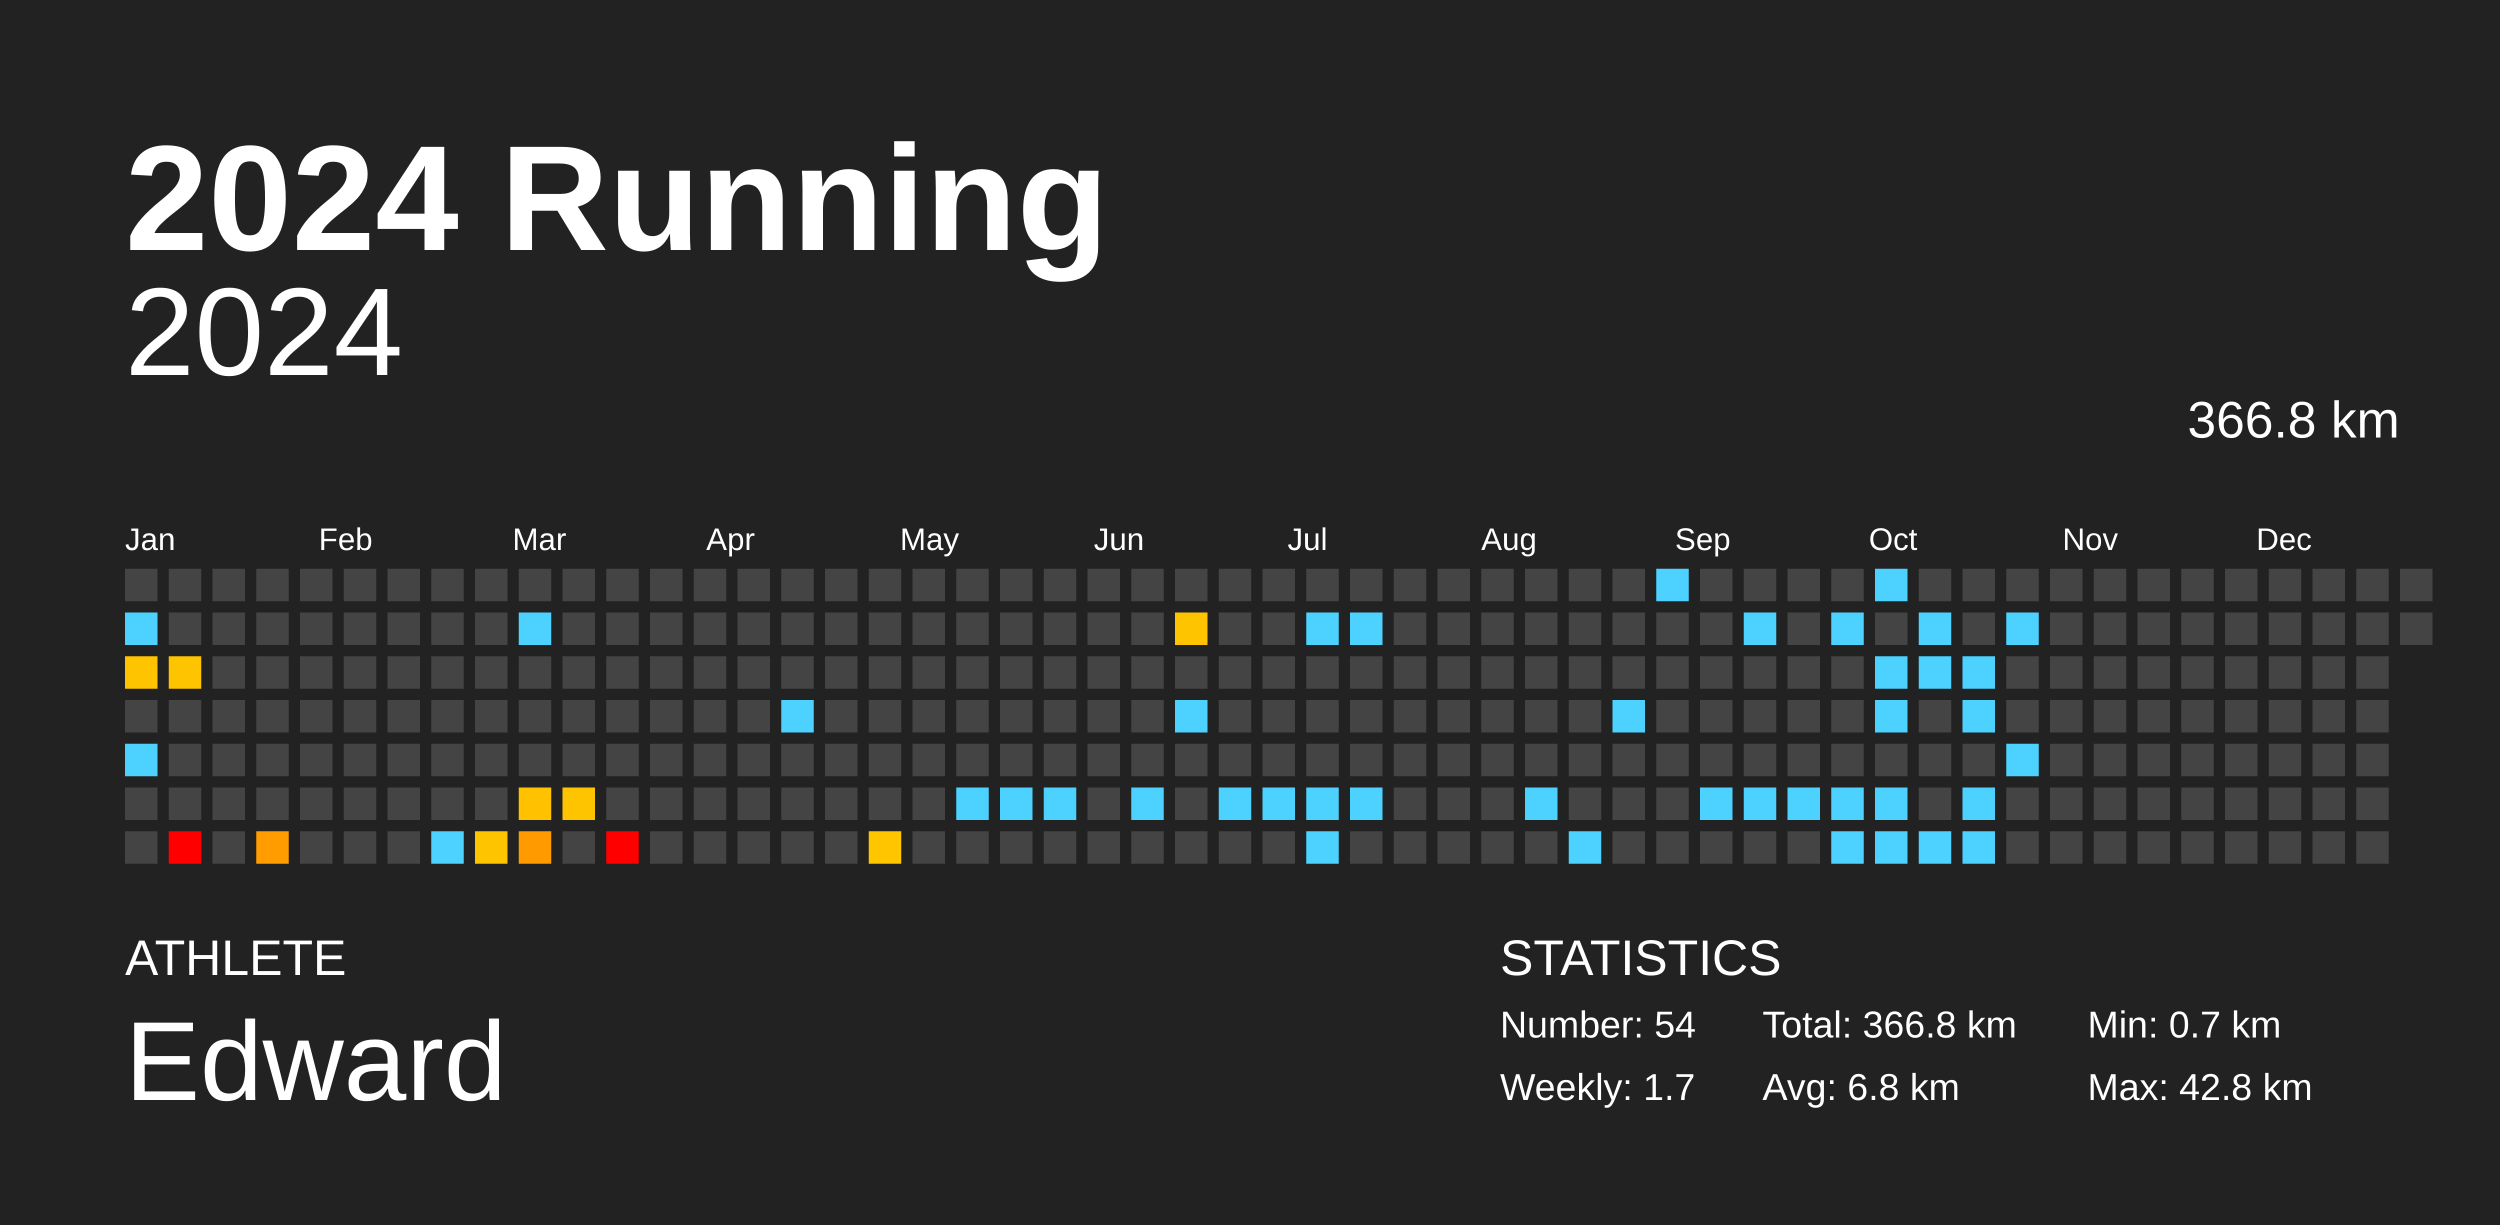
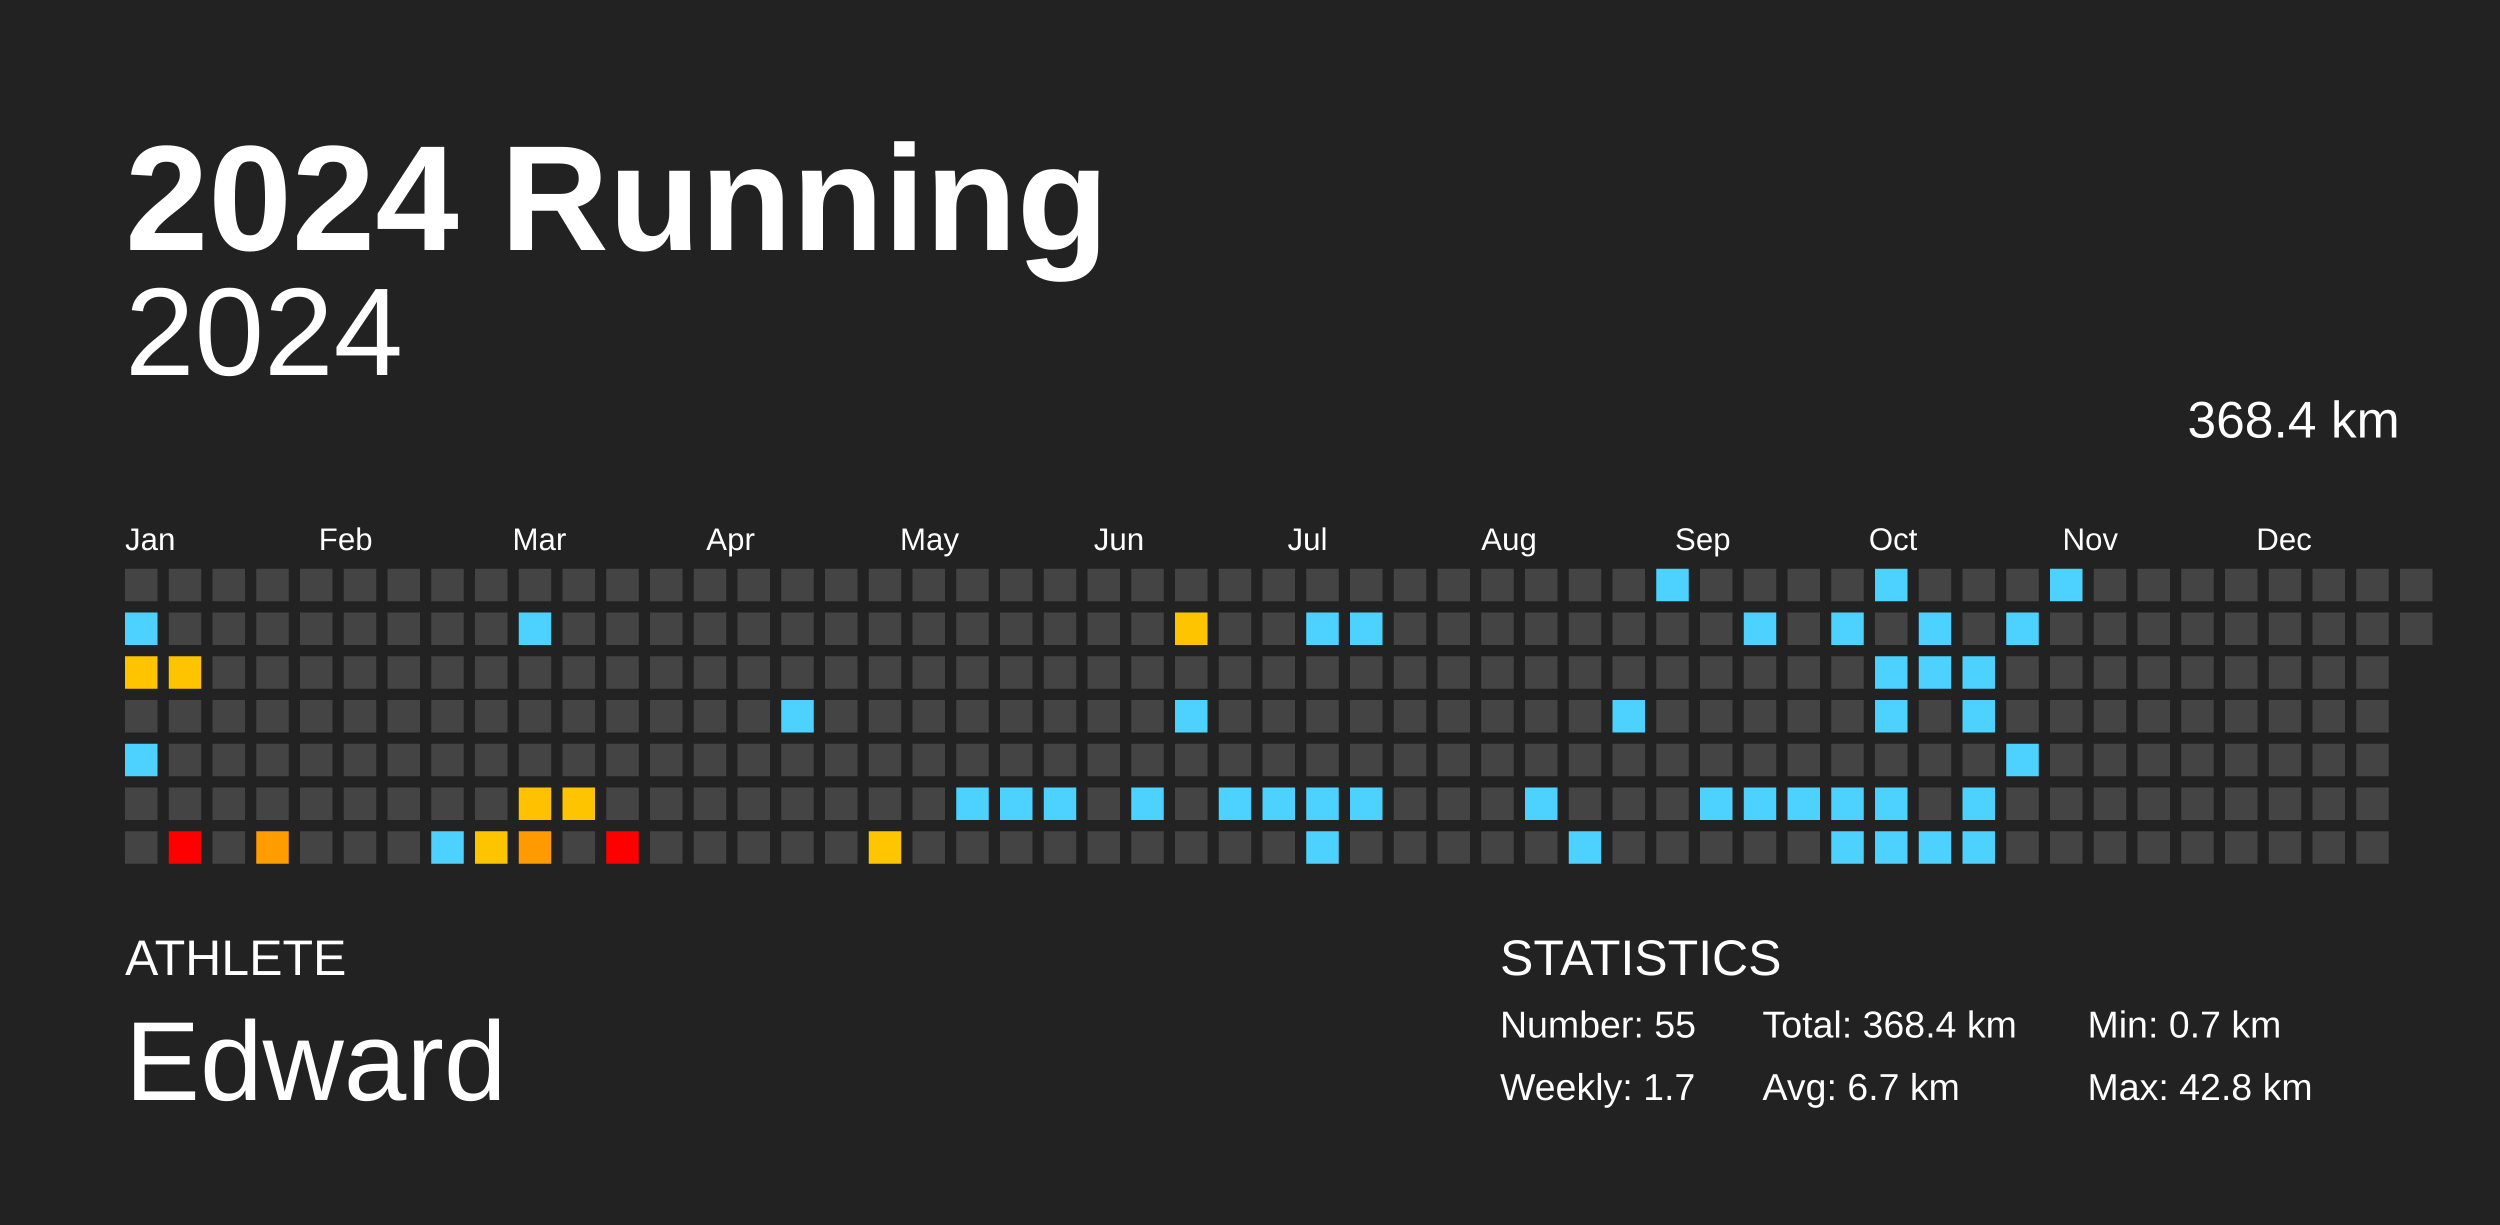
<svg xmlns="http://www.w3.org/2000/svg" baseProfile="full" height="98mm" version="1.1" viewBox="0,0,200,98" width="200mm">
  <defs />
  <rect fill="#222222" height="98" width="200" x="0" y="0" />
  <text fill="#FFFFFF" style="font-size:12px; font-family:Arial; font-weight:bold;" x="10" y="20">2024 Running</text>
  <text fill="#FFFFFF" style="font-size:4px; font-family:Arial" x="10" y="78">ATHLETE</text>
  <text fill="#FFFFFF" style="font-size:9px; font-family:Arial" x="10" y="88">Edward</text>
  <text fill="#FFFFFF" style="font-size:4px; font-family:Arial" x="120" y="78">STATISTICS</text>
-   <text fill="#FFFFFF" style="font-size:3px; font-family:Arial" x="120" y="83">Number: 54</text>
+   <text fill="#FFFFFF" style="font-size:3px; font-family:Arial" x="120" y="83">Number: 55</text>
  <text fill="#FFFFFF" style="font-size:3px; font-family:Arial" x="120" y="88">Weekly: 1.7</text>
-   <text fill="#FFFFFF" style="font-size:3px; font-family:Arial" x="141" y="83">Total: 366.8 km</text>
-   <text fill="#FFFFFF" style="font-size:3px; font-family:Arial" x="141" y="88">Avg: 6.8 km</text>
+   <text fill="#FFFFFF" style="font-size:3px; font-family:Arial" x="141" y="83">Total: 368.4 km</text>
+   <text fill="#FFFFFF" style="font-size:3px; font-family:Arial" x="141" y="88">Avg: 6.7 km</text>
  <text fill="#FFFFFF" style="font-size:3px; font-family:Arial" x="167" y="83">Min: 0.7 km</text>
  <text fill="#FFFFFF" style="font-size:3px; font-family:Arial" x="167" y="88">Max: 42.8 km</text>
  <text alignment-baseline="hanging" fill="#FFFFFF" style="font-size:10.0px; font-family:Arial;" x="10" y="30">2024</text>
-   <text alignment-baseline="hanging" fill="#FFFFFF" style="font-size:4.125px; font-family:Arial;" x="175" y="35">366.8 km</text>
+   <text alignment-baseline="hanging" fill="#FFFFFF" style="font-size:4.125px; font-family:Arial;" x="175" y="35">368.4 km</text>
  <text fill="#FFFFFF" style="font-size:2.5px; font-family:Arial" x="10.0" y="44">Jan</text>
  <text fill="#FFFFFF" style="font-size:2.5px; font-family:Arial" x="25.5" y="44">Feb</text>
  <text fill="#FFFFFF" style="font-size:2.5px; font-family:Arial" x="41.0" y="44">Mar</text>
  <text fill="#FFFFFF" style="font-size:2.5px; font-family:Arial" x="56.5" y="44">Apr</text>
  <text fill="#FFFFFF" style="font-size:2.5px; font-family:Arial" x="72.0" y="44">May</text>
  <text fill="#FFFFFF" style="font-size:2.5px; font-family:Arial" x="87.5" y="44">Jun</text>
  <text fill="#FFFFFF" style="font-size:2.5px; font-family:Arial" x="103.0" y="44">Jul</text>
  <text fill="#FFFFFF" style="font-size:2.5px; font-family:Arial" x="118.5" y="44">Aug</text>
  <text fill="#FFFFFF" style="font-size:2.5px; font-family:Arial" x="134.0" y="44">Sep</text>
  <text fill="#FFFFFF" style="font-size:2.5px; font-family:Arial" x="149.5" y="44">Oct</text>
  <text fill="#FFFFFF" style="font-size:2.5px; font-family:Arial" x="165.0" y="44">Nov</text>
  <text fill="#FFFFFF" style="font-size:2.5px; font-family:Arial" x="180.5" y="44">Dec</text>
  <rect fill="#444444" height="2.6" width="2.6" x="10.0" y="45.5" />
  <rect fill="#4dd2ff" height="2.6" width="2.6" x="10.0" y="49.0" />
  <rect fill="#ffc400" height="2.6" width="2.6" x="10.0" y="52.5" />
  <rect fill="#444444" height="2.6" width="2.6" x="10.0" y="56.0" />
  <rect fill="#4dd2ff" height="2.6" width="2.6" x="10.0" y="59.5" />
  <rect fill="#444444" height="2.6" width="2.6" x="10.0" y="63.0" />
  <rect fill="#444444" height="2.6" width="2.6" x="10.0" y="66.5" />
  <rect fill="#444444" height="2.6" width="2.6" x="13.5" y="45.5" />
  <rect fill="#444444" height="2.6" width="2.6" x="13.5" y="49.0" />
  <rect fill="#ffc400" height="2.6" width="2.6" x="13.5" y="52.5" />
  <rect fill="#444444" height="2.6" width="2.6" x="13.5" y="56.0" />
  <rect fill="#444444" height="2.6" width="2.6" x="13.5" y="59.5" />
  <rect fill="#444444" height="2.6" width="2.6" x="13.5" y="63.0" />
  <rect fill="red" height="2.6" width="2.6" x="13.5" y="66.5" />
  <rect fill="#444444" height="2.6" width="2.6" x="17.0" y="45.5" />
  <rect fill="#444444" height="2.6" width="2.6" x="17.0" y="49.0" />
  <rect fill="#444444" height="2.6" width="2.6" x="17.0" y="52.5" />
  <rect fill="#444444" height="2.6" width="2.6" x="17.0" y="56.0" />
  <rect fill="#444444" height="2.6" width="2.6" x="17.0" y="59.5" />
  <rect fill="#444444" height="2.6" width="2.6" x="17.0" y="63.0" />
  <rect fill="#444444" height="2.6" width="2.6" x="17.0" y="66.5" />
  <rect fill="#444444" height="2.6" width="2.6" x="20.5" y="45.5" />
  <rect fill="#444444" height="2.6" width="2.6" x="20.5" y="49.0" />
  <rect fill="#444444" height="2.6" width="2.6" x="20.5" y="52.5" />
  <rect fill="#444444" height="2.6" width="2.6" x="20.5" y="56.0" />
  <rect fill="#444444" height="2.6" width="2.6" x="20.5" y="59.5" />
  <rect fill="#444444" height="2.6" width="2.6" x="20.5" y="63.0" />
  <rect fill="#ff9c00" height="2.6" width="2.6" x="20.5" y="66.5" />
  <rect fill="#444444" height="2.6" width="2.6" x="24.0" y="45.5" />
  <rect fill="#444444" height="2.6" width="2.6" x="24.0" y="49.0" />
  <rect fill="#444444" height="2.6" width="2.6" x="24.0" y="52.5" />
  <rect fill="#444444" height="2.6" width="2.6" x="24.0" y="56.0" />
  <rect fill="#444444" height="2.6" width="2.6" x="24.0" y="59.5" />
  <rect fill="#444444" height="2.6" width="2.6" x="24.0" y="63.0" />
  <rect fill="#444444" height="2.6" width="2.6" x="24.0" y="66.5" />
  <rect fill="#444444" height="2.6" width="2.6" x="27.5" y="45.5" />
  <rect fill="#444444" height="2.6" width="2.6" x="27.5" y="49.0" />
  <rect fill="#444444" height="2.6" width="2.6" x="27.5" y="52.5" />
  <rect fill="#444444" height="2.6" width="2.6" x="27.5" y="56.0" />
  <rect fill="#444444" height="2.6" width="2.6" x="27.5" y="59.5" />
  <rect fill="#444444" height="2.6" width="2.6" x="27.5" y="63.0" />
  <rect fill="#444444" height="2.6" width="2.6" x="27.5" y="66.5" />
  <rect fill="#444444" height="2.6" width="2.6" x="31.0" y="45.5" />
  <rect fill="#444444" height="2.6" width="2.6" x="31.0" y="49.0" />
  <rect fill="#444444" height="2.6" width="2.6" x="31.0" y="52.5" />
  <rect fill="#444444" height="2.6" width="2.6" x="31.0" y="56.0" />
  <rect fill="#444444" height="2.6" width="2.6" x="31.0" y="59.5" />
  <rect fill="#444444" height="2.6" width="2.6" x="31.0" y="63.0" />
  <rect fill="#444444" height="2.6" width="2.6" x="31.0" y="66.5" />
  <rect fill="#444444" height="2.6" width="2.6" x="34.5" y="45.5" />
  <rect fill="#444444" height="2.6" width="2.6" x="34.5" y="49.0" />
  <rect fill="#444444" height="2.6" width="2.6" x="34.5" y="52.5" />
  <rect fill="#444444" height="2.6" width="2.6" x="34.5" y="56.0" />
  <rect fill="#444444" height="2.6" width="2.6" x="34.5" y="59.5" />
  <rect fill="#444444" height="2.6" width="2.6" x="34.5" y="63.0" />
  <rect fill="#4dd2ff" height="2.6" width="2.6" x="34.5" y="66.5" />
  <rect fill="#444444" height="2.6" width="2.6" x="38.0" y="45.5" />
  <rect fill="#444444" height="2.6" width="2.6" x="38.0" y="49.0" />
  <rect fill="#444444" height="2.6" width="2.6" x="38.0" y="52.5" />
  <rect fill="#444444" height="2.6" width="2.6" x="38.0" y="56.0" />
  <rect fill="#444444" height="2.6" width="2.6" x="38.0" y="59.5" />
  <rect fill="#444444" height="2.6" width="2.6" x="38.0" y="63.0" />
  <rect fill="#ffc400" height="2.6" width="2.6" x="38.0" y="66.5" />
  <rect fill="#444444" height="2.6" width="2.6" x="41.5" y="45.5" />
  <rect fill="#4dd2ff" height="2.6" width="2.6" x="41.5" y="49.0" />
  <rect fill="#444444" height="2.6" width="2.6" x="41.5" y="52.5" />
  <rect fill="#444444" height="2.6" width="2.6" x="41.5" y="56.0" />
  <rect fill="#444444" height="2.6" width="2.6" x="41.5" y="59.5" />
  <rect fill="#ffc100" height="2.6" width="2.6" x="41.5" y="63.0" />
  <rect fill="#ff9a00" height="2.6" width="2.6" x="41.5" y="66.5" />
  <rect fill="#444444" height="2.6" width="2.6" x="45.0" y="45.5" />
  <rect fill="#444444" height="2.6" width="2.6" x="45.0" y="49.0" />
  <rect fill="#444444" height="2.6" width="2.6" x="45.0" y="52.5" />
  <rect fill="#444444" height="2.6" width="2.6" x="45.0" y="56.0" />
  <rect fill="#444444" height="2.6" width="2.6" x="45.0" y="59.5" />
  <rect fill="#ffc400" height="2.6" width="2.6" x="45.0" y="63.0" />
  <rect fill="#444444" height="2.6" width="2.6" x="45.0" y="66.5" />
  <rect fill="#444444" height="2.6" width="2.6" x="48.5" y="45.5" />
  <rect fill="#444444" height="2.6" width="2.6" x="48.5" y="49.0" />
  <rect fill="#444444" height="2.6" width="2.6" x="48.5" y="52.5" />
  <rect fill="#444444" height="2.6" width="2.6" x="48.5" y="56.0" />
  <rect fill="#444444" height="2.6" width="2.6" x="48.5" y="59.5" />
  <rect fill="#444444" height="2.6" width="2.6" x="48.5" y="63.0" />
  <rect fill="red" height="2.6" width="2.6" x="48.5" y="66.5" />
  <rect fill="#444444" height="2.6" width="2.6" x="52.0" y="45.5" />
  <rect fill="#444444" height="2.6" width="2.6" x="52.0" y="49.0" />
  <rect fill="#444444" height="2.6" width="2.6" x="52.0" y="52.5" />
  <rect fill="#444444" height="2.6" width="2.6" x="52.0" y="56.0" />
  <rect fill="#444444" height="2.6" width="2.6" x="52.0" y="59.5" />
  <rect fill="#444444" height="2.6" width="2.6" x="52.0" y="63.0" />
  <rect fill="#444444" height="2.6" width="2.6" x="52.0" y="66.5" />
  <rect fill="#444444" height="2.6" width="2.6" x="55.5" y="45.5" />
  <rect fill="#444444" height="2.6" width="2.6" x="55.5" y="49.0" />
  <rect fill="#444444" height="2.6" width="2.6" x="55.5" y="52.5" />
  <rect fill="#444444" height="2.6" width="2.6" x="55.5" y="56.0" />
  <rect fill="#444444" height="2.6" width="2.6" x="55.5" y="59.5" />
  <rect fill="#444444" height="2.6" width="2.6" x="55.5" y="63.0" />
  <rect fill="#444444" height="2.6" width="2.6" x="55.5" y="66.5" />
  <rect fill="#444444" height="2.6" width="2.6" x="59.0" y="45.5" />
  <rect fill="#444444" height="2.6" width="2.6" x="59.0" y="49.0" />
  <rect fill="#444444" height="2.6" width="2.6" x="59.0" y="52.5" />
  <rect fill="#444444" height="2.6" width="2.6" x="59.0" y="56.0" />
  <rect fill="#444444" height="2.6" width="2.6" x="59.0" y="59.5" />
  <rect fill="#444444" height="2.6" width="2.6" x="59.0" y="63.0" />
  <rect fill="#444444" height="2.6" width="2.6" x="59.0" y="66.5" />
  <rect fill="#444444" height="2.6" width="2.6" x="62.5" y="45.5" />
  <rect fill="#444444" height="2.6" width="2.6" x="62.5" y="49.0" />
  <rect fill="#444444" height="2.6" width="2.6" x="62.5" y="52.5" />
  <rect fill="#4dd2ff" height="2.6" width="2.6" x="62.5" y="56.0" />
  <rect fill="#444444" height="2.6" width="2.6" x="62.5" y="59.5" />
  <rect fill="#444444" height="2.6" width="2.6" x="62.5" y="63.0" />
  <rect fill="#444444" height="2.6" width="2.6" x="62.5" y="66.5" />
  <rect fill="#444444" height="2.6" width="2.6" x="66.0" y="45.5" />
  <rect fill="#444444" height="2.6" width="2.6" x="66.0" y="49.0" />
  <rect fill="#444444" height="2.6" width="2.6" x="66.0" y="52.5" />
  <rect fill="#444444" height="2.6" width="2.6" x="66.0" y="56.0" />
  <rect fill="#444444" height="2.6" width="2.6" x="66.0" y="59.5" />
  <rect fill="#444444" height="2.6" width="2.6" x="66.0" y="63.0" />
  <rect fill="#444444" height="2.6" width="2.6" x="66.0" y="66.5" />
  <rect fill="#444444" height="2.6" width="2.6" x="69.5" y="45.5" />
  <rect fill="#444444" height="2.6" width="2.6" x="69.5" y="49.0" />
  <rect fill="#444444" height="2.6" width="2.6" x="69.5" y="52.5" />
  <rect fill="#444444" height="2.6" width="2.6" x="69.5" y="56.0" />
  <rect fill="#444444" height="2.6" width="2.6" x="69.5" y="59.5" />
  <rect fill="#444444" height="2.6" width="2.6" x="69.5" y="63.0" />
  <rect fill="#ffc600" height="2.6" width="2.6" x="69.5" y="66.5" />
  <rect fill="#444444" height="2.6" width="2.6" x="73.0" y="45.5" />
  <rect fill="#444444" height="2.6" width="2.6" x="73.0" y="49.0" />
  <rect fill="#444444" height="2.6" width="2.6" x="73.0" y="52.5" />
  <rect fill="#444444" height="2.6" width="2.6" x="73.0" y="56.0" />
  <rect fill="#444444" height="2.6" width="2.6" x="73.0" y="59.5" />
  <rect fill="#444444" height="2.6" width="2.6" x="73.0" y="63.0" />
  <rect fill="#444444" height="2.6" width="2.6" x="73.0" y="66.5" />
  <rect fill="#444444" height="2.6" width="2.6" x="76.5" y="45.5" />
  <rect fill="#444444" height="2.6" width="2.6" x="76.5" y="49.0" />
  <rect fill="#444444" height="2.6" width="2.6" x="76.5" y="52.5" />
  <rect fill="#444444" height="2.6" width="2.6" x="76.5" y="56.0" />
  <rect fill="#444444" height="2.6" width="2.6" x="76.5" y="59.5" />
  <rect fill="#4dd2ff" height="2.6" width="2.6" x="76.5" y="63.0" />
  <rect fill="#444444" height="2.6" width="2.6" x="76.5" y="66.5" />
  <rect fill="#444444" height="2.6" width="2.6" x="80.0" y="45.5" />
  <rect fill="#444444" height="2.6" width="2.6" x="80.0" y="49.0" />
  <rect fill="#444444" height="2.6" width="2.6" x="80.0" y="52.5" />
  <rect fill="#444444" height="2.6" width="2.6" x="80.0" y="56.0" />
  <rect fill="#444444" height="2.6" width="2.6" x="80.0" y="59.5" />
  <rect fill="#4dd2ff" height="2.6" width="2.6" x="80.0" y="63.0" />
  <rect fill="#444444" height="2.6" width="2.6" x="80.0" y="66.5" />
  <rect fill="#444444" height="2.6" width="2.6" x="83.5" y="45.5" />
  <rect fill="#444444" height="2.6" width="2.6" x="83.5" y="49.0" />
  <rect fill="#444444" height="2.6" width="2.6" x="83.5" y="52.5" />
  <rect fill="#444444" height="2.6" width="2.6" x="83.5" y="56.0" />
  <rect fill="#444444" height="2.6" width="2.6" x="83.5" y="59.5" />
  <rect fill="#4dd2ff" height="2.6" width="2.6" x="83.5" y="63.0" />
  <rect fill="#444444" height="2.6" width="2.6" x="83.5" y="66.5" />
  <rect fill="#444444" height="2.6" width="2.6" x="87.0" y="45.5" />
  <rect fill="#444444" height="2.6" width="2.6" x="87.0" y="49.0" />
  <rect fill="#444444" height="2.6" width="2.6" x="87.0" y="52.5" />
  <rect fill="#444444" height="2.6" width="2.6" x="87.0" y="56.0" />
  <rect fill="#444444" height="2.6" width="2.6" x="87.0" y="59.5" />
  <rect fill="#444444" height="2.6" width="2.6" x="87.0" y="63.0" />
  <rect fill="#444444" height="2.6" width="2.6" x="87.0" y="66.5" />
  <rect fill="#444444" height="2.6" width="2.6" x="90.5" y="45.5" />
  <rect fill="#444444" height="2.6" width="2.6" x="90.5" y="49.0" />
  <rect fill="#444444" height="2.6" width="2.6" x="90.5" y="52.5" />
  <rect fill="#444444" height="2.6" width="2.6" x="90.5" y="56.0" />
  <rect fill="#444444" height="2.6" width="2.6" x="90.5" y="59.5" />
  <rect fill="#4dd2ff" height="2.6" width="2.6" x="90.5" y="63.0" />
  <rect fill="#444444" height="2.6" width="2.6" x="90.5" y="66.5" />
  <rect fill="#444444" height="2.6" width="2.6" x="94.0" y="45.5" />
  <rect fill="#ffc400" height="2.6" width="2.6" x="94.0" y="49.0" />
  <rect fill="#444444" height="2.6" width="2.6" x="94.0" y="52.5" />
  <rect fill="#4dd2ff" height="2.6" width="2.6" x="94.0" y="56.0" />
  <rect fill="#444444" height="2.6" width="2.6" x="94.0" y="59.5" />
  <rect fill="#444444" height="2.6" width="2.6" x="94.0" y="63.0" />
  <rect fill="#444444" height="2.6" width="2.6" x="94.0" y="66.5" />
  <rect fill="#444444" height="2.6" width="2.6" x="97.5" y="45.5" />
  <rect fill="#444444" height="2.6" width="2.6" x="97.5" y="49.0" />
  <rect fill="#444444" height="2.6" width="2.6" x="97.5" y="52.5" />
  <rect fill="#444444" height="2.6" width="2.6" x="97.5" y="56.0" />
  <rect fill="#444444" height="2.6" width="2.6" x="97.5" y="59.5" />
  <rect fill="#4dd2ff" height="2.6" width="2.6" x="97.5" y="63.0" />
  <rect fill="#444444" height="2.6" width="2.6" x="97.5" y="66.5" />
  <rect fill="#444444" height="2.6" width="2.6" x="101.0" y="45.5" />
  <rect fill="#444444" height="2.6" width="2.6" x="101.0" y="49.0" />
  <rect fill="#444444" height="2.6" width="2.6" x="101.0" y="52.5" />
  <rect fill="#444444" height="2.6" width="2.6" x="101.0" y="56.0" />
  <rect fill="#444444" height="2.6" width="2.6" x="101.0" y="59.5" />
  <rect fill="#4dd2ff" height="2.6" width="2.6" x="101.0" y="63.0" />
  <rect fill="#444444" height="2.6" width="2.6" x="101.0" y="66.5" />
  <rect fill="#444444" height="2.6" width="2.6" x="104.5" y="45.5" />
  <rect fill="#4dd2ff" height="2.6" width="2.6" x="104.5" y="49.0" />
  <rect fill="#444444" height="2.6" width="2.6" x="104.5" y="52.5" />
  <rect fill="#444444" height="2.6" width="2.6" x="104.5" y="56.0" />
  <rect fill="#444444" height="2.6" width="2.6" x="104.5" y="59.5" />
  <rect fill="#4dd2ff" height="2.6" width="2.6" x="104.5" y="63.0" />
  <rect fill="#4dd2ff" height="2.6" width="2.6" x="104.5" y="66.5" />
  <rect fill="#444444" height="2.6" width="2.6" x="108.0" y="45.5" />
  <rect fill="#4dd2ff" height="2.6" width="2.6" x="108.0" y="49.0" />
  <rect fill="#444444" height="2.6" width="2.6" x="108.0" y="52.5" />
  <rect fill="#444444" height="2.6" width="2.6" x="108.0" y="56.0" />
  <rect fill="#444444" height="2.6" width="2.6" x="108.0" y="59.5" />
  <rect fill="#4dd2ff" height="2.6" width="2.6" x="108.0" y="63.0" />
  <rect fill="#444444" height="2.6" width="2.6" x="108.0" y="66.5" />
  <rect fill="#444444" height="2.6" width="2.6" x="111.5" y="45.5" />
  <rect fill="#444444" height="2.6" width="2.6" x="111.5" y="49.0" />
  <rect fill="#444444" height="2.6" width="2.6" x="111.5" y="52.5" />
  <rect fill="#444444" height="2.6" width="2.6" x="111.5" y="56.0" />
  <rect fill="#444444" height="2.6" width="2.6" x="111.5" y="59.5" />
  <rect fill="#444444" height="2.6" width="2.6" x="111.5" y="63.0" />
  <rect fill="#444444" height="2.6" width="2.6" x="111.5" y="66.5" />
  <rect fill="#444444" height="2.6" width="2.6" x="115.0" y="45.5" />
  <rect fill="#444444" height="2.6" width="2.6" x="115.0" y="49.0" />
  <rect fill="#444444" height="2.6" width="2.6" x="115.0" y="52.5" />
  <rect fill="#444444" height="2.6" width="2.6" x="115.0" y="56.0" />
  <rect fill="#444444" height="2.6" width="2.6" x="115.0" y="59.5" />
  <rect fill="#444444" height="2.6" width="2.6" x="115.0" y="63.0" />
  <rect fill="#444444" height="2.6" width="2.6" x="115.0" y="66.5" />
  <rect fill="#444444" height="2.6" width="2.6" x="118.5" y="45.5" />
  <rect fill="#444444" height="2.6" width="2.6" x="118.5" y="49.0" />
  <rect fill="#444444" height="2.6" width="2.6" x="118.5" y="52.5" />
  <rect fill="#444444" height="2.6" width="2.6" x="118.5" y="56.0" />
  <rect fill="#444444" height="2.6" width="2.6" x="118.5" y="59.5" />
  <rect fill="#444444" height="2.6" width="2.6" x="118.5" y="63.0" />
  <rect fill="#444444" height="2.6" width="2.6" x="118.5" y="66.5" />
  <rect fill="#444444" height="2.6" width="2.6" x="122.0" y="45.5" />
  <rect fill="#444444" height="2.6" width="2.6" x="122.0" y="49.0" />
  <rect fill="#444444" height="2.6" width="2.6" x="122.0" y="52.5" />
  <rect fill="#444444" height="2.6" width="2.6" x="122.0" y="56.0" />
  <rect fill="#444444" height="2.6" width="2.6" x="122.0" y="59.5" />
  <rect fill="#4dd2ff" height="2.6" width="2.6" x="122.0" y="63.0" />
  <rect fill="#444444" height="2.6" width="2.6" x="122.0" y="66.5" />
  <rect fill="#444444" height="2.6" width="2.6" x="125.5" y="45.5" />
  <rect fill="#444444" height="2.6" width="2.6" x="125.5" y="49.0" />
  <rect fill="#444444" height="2.6" width="2.6" x="125.5" y="52.5" />
  <rect fill="#444444" height="2.6" width="2.6" x="125.5" y="56.0" />
  <rect fill="#444444" height="2.6" width="2.6" x="125.5" y="59.5" />
  <rect fill="#444444" height="2.6" width="2.6" x="125.5" y="63.0" />
  <rect fill="#4dd2ff" height="2.6" width="2.6" x="125.5" y="66.5" />
  <rect fill="#444444" height="2.6" width="2.6" x="129.0" y="45.5" />
  <rect fill="#444444" height="2.6" width="2.6" x="129.0" y="49.0" />
  <rect fill="#444444" height="2.6" width="2.6" x="129.0" y="52.5" />
  <rect fill="#4dd2ff" height="2.6" width="2.6" x="129.0" y="56.0" />
  <rect fill="#444444" height="2.6" width="2.6" x="129.0" y="59.5" />
  <rect fill="#444444" height="2.6" width="2.6" x="129.0" y="63.0" />
  <rect fill="#444444" height="2.6" width="2.6" x="129.0" y="66.5" />
  <rect fill="#4dd2ff" height="2.6" width="2.6" x="132.5" y="45.5" />
  <rect fill="#444444" height="2.6" width="2.6" x="132.5" y="49.0" />
  <rect fill="#444444" height="2.6" width="2.6" x="132.5" y="52.5" />
  <rect fill="#444444" height="2.6" width="2.6" x="132.5" y="56.0" />
  <rect fill="#444444" height="2.6" width="2.6" x="132.5" y="59.5" />
  <rect fill="#444444" height="2.6" width="2.6" x="132.5" y="63.0" />
  <rect fill="#444444" height="2.6" width="2.6" x="132.5" y="66.5" />
  <rect fill="#444444" height="2.6" width="2.6" x="136.0" y="45.5" />
  <rect fill="#444444" height="2.6" width="2.6" x="136.0" y="49.0" />
  <rect fill="#444444" height="2.6" width="2.6" x="136.0" y="52.5" />
  <rect fill="#444444" height="2.6" width="2.6" x="136.0" y="56.0" />
  <rect fill="#444444" height="2.6" width="2.6" x="136.0" y="59.5" />
  <rect fill="#4dd2ff" height="2.6" width="2.6" x="136.0" y="63.0" />
  <rect fill="#444444" height="2.6" width="2.6" x="136.0" y="66.5" />
  <rect fill="#444444" height="2.6" width="2.6" x="139.5" y="45.5" />
  <rect fill="#4dd2ff" height="2.6" width="2.6" x="139.5" y="49.0" />
  <rect fill="#444444" height="2.6" width="2.6" x="139.5" y="52.5" />
  <rect fill="#444444" height="2.6" width="2.6" x="139.5" y="56.0" />
  <rect fill="#444444" height="2.6" width="2.6" x="139.5" y="59.5" />
  <rect fill="#4dd2ff" height="2.6" width="2.6" x="139.5" y="63.0" />
  <rect fill="#444444" height="2.6" width="2.6" x="139.5" y="66.5" />
  <rect fill="#444444" height="2.6" width="2.6" x="143.0" y="45.5" />
  <rect fill="#444444" height="2.6" width="2.6" x="143.0" y="49.0" />
  <rect fill="#444444" height="2.6" width="2.6" x="143.0" y="52.5" />
  <rect fill="#444444" height="2.6" width="2.6" x="143.0" y="56.0" />
  <rect fill="#444444" height="2.6" width="2.6" x="143.0" y="59.5" />
  <rect fill="#4dd2ff" height="2.6" width="2.6" x="143.0" y="63.0" />
  <rect fill="#444444" height="2.6" width="2.6" x="143.0" y="66.5" />
  <rect fill="#444444" height="2.6" width="2.6" x="146.5" y="45.5" />
  <rect fill="#4dd2ff" height="2.6" width="2.6" x="146.5" y="49.0" />
  <rect fill="#444444" height="2.6" width="2.6" x="146.5" y="52.5" />
  <rect fill="#444444" height="2.6" width="2.6" x="146.5" y="56.0" />
  <rect fill="#444444" height="2.6" width="2.6" x="146.5" y="59.5" />
  <rect fill="#4dd2ff" height="2.6" width="2.6" x="146.5" y="63.0" />
  <rect fill="#4dd2ff" height="2.6" width="2.6" x="146.5" y="66.5" />
  <rect fill="#4dd2ff" height="2.6" width="2.6" x="150.0" y="45.5" />
  <rect fill="#444444" height="2.6" width="2.6" x="150.0" y="49.0" />
  <rect fill="#4dd2ff" height="2.6" width="2.6" x="150.0" y="52.5" />
  <rect fill="#4dd2ff" height="2.6" width="2.6" x="150.0" y="56.0" />
  <rect fill="#444444" height="2.6" width="2.6" x="150.0" y="59.5" />
  <rect fill="#4dd2ff" height="2.6" width="2.6" x="150.0" y="63.0" />
  <rect fill="#4dd2ff" height="2.6" width="2.6" x="150.0" y="66.5" />
  <rect fill="#444444" height="2.6" width="2.6" x="153.5" y="45.5" />
  <rect fill="#4dd2ff" height="2.6" width="2.6" x="153.5" y="49.0" />
  <rect fill="#4dd2ff" height="2.6" width="2.6" x="153.5" y="52.5" />
  <rect fill="#444444" height="2.6" width="2.6" x="153.5" y="56.0" />
  <rect fill="#444444" height="2.6" width="2.6" x="153.5" y="59.5" />
  <rect fill="#444444" height="2.6" width="2.6" x="153.5" y="63.0" />
  <rect fill="#4dd2ff" height="2.6" width="2.6" x="153.5" y="66.5" />
  <rect fill="#444444" height="2.6" width="2.6" x="157.0" y="45.5" />
  <rect fill="#444444" height="2.6" width="2.6" x="157.0" y="49.0" />
  <rect fill="#4dd2ff" height="2.6" width="2.6" x="157.0" y="52.5" />
  <rect fill="#4dd2ff" height="2.6" width="2.6" x="157.0" y="56.0" />
  <rect fill="#444444" height="2.6" width="2.6" x="157.0" y="59.5" />
  <rect fill="#4dd2ff" height="2.6" width="2.6" x="157.0" y="63.0" />
  <rect fill="#4dd2ff" height="2.6" width="2.6" x="157.0" y="66.5" />
  <rect fill="#444444" height="2.6" width="2.6" x="160.5" y="45.5" />
  <rect fill="#4dd2ff" height="2.6" width="2.6" x="160.5" y="49.0" />
  <rect fill="#444444" height="2.6" width="2.6" x="160.5" y="52.5" />
  <rect fill="#444444" height="2.6" width="2.6" x="160.5" y="56.0" />
  <rect fill="#4dd2ff" height="2.6" width="2.6" x="160.5" y="59.5" />
  <rect fill="#444444" height="2.6" width="2.6" x="160.5" y="63.0" />
  <rect fill="#444444" height="2.6" width="2.6" x="160.5" y="66.5" />
-   <rect fill="#444444" height="2.6" width="2.6" x="164.0" y="45.5" />
+   <rect fill="#4dd2ff" height="2.6" width="2.6" x="164.0" y="45.5" />
  <rect fill="#444444" height="2.6" width="2.6" x="164.0" y="49.0" />
  <rect fill="#444444" height="2.6" width="2.6" x="164.0" y="52.5" />
  <rect fill="#444444" height="2.6" width="2.6" x="164.0" y="56.0" />
  <rect fill="#444444" height="2.6" width="2.6" x="164.0" y="59.5" />
  <rect fill="#444444" height="2.6" width="2.6" x="164.0" y="63.0" />
  <rect fill="#444444" height="2.6" width="2.6" x="164.0" y="66.5" />
  <rect fill="#444444" height="2.6" width="2.6" x="167.5" y="45.5" />
  <rect fill="#444444" height="2.6" width="2.6" x="167.5" y="49.0" />
  <rect fill="#444444" height="2.6" width="2.6" x="167.5" y="52.5" />
  <rect fill="#444444" height="2.6" width="2.6" x="167.5" y="56.0" />
  <rect fill="#444444" height="2.6" width="2.6" x="167.5" y="59.5" />
  <rect fill="#444444" height="2.6" width="2.6" x="167.5" y="63.0" />
  <rect fill="#444444" height="2.6" width="2.6" x="167.5" y="66.5" />
  <rect fill="#444444" height="2.6" width="2.6" x="171.0" y="45.5" />
  <rect fill="#444444" height="2.6" width="2.6" x="171.0" y="49.0" />
  <rect fill="#444444" height="2.6" width="2.6" x="171.0" y="52.5" />
  <rect fill="#444444" height="2.6" width="2.6" x="171.0" y="56.0" />
  <rect fill="#444444" height="2.6" width="2.6" x="171.0" y="59.5" />
  <rect fill="#444444" height="2.6" width="2.6" x="171.0" y="63.0" />
  <rect fill="#444444" height="2.6" width="2.6" x="171.0" y="66.5" />
  <rect fill="#444444" height="2.6" width="2.6" x="174.5" y="45.5" />
  <rect fill="#444444" height="2.6" width="2.6" x="174.5" y="49.0" />
  <rect fill="#444444" height="2.6" width="2.6" x="174.5" y="52.5" />
  <rect fill="#444444" height="2.6" width="2.6" x="174.5" y="56.0" />
  <rect fill="#444444" height="2.6" width="2.6" x="174.5" y="59.5" />
  <rect fill="#444444" height="2.6" width="2.6" x="174.5" y="63.0" />
  <rect fill="#444444" height="2.6" width="2.6" x="174.5" y="66.5" />
  <rect fill="#444444" height="2.6" width="2.6" x="178.0" y="45.5" />
  <rect fill="#444444" height="2.6" width="2.6" x="178.0" y="49.0" />
  <rect fill="#444444" height="2.6" width="2.6" x="178.0" y="52.5" />
  <rect fill="#444444" height="2.6" width="2.6" x="178.0" y="56.0" />
  <rect fill="#444444" height="2.6" width="2.6" x="178.0" y="59.5" />
  <rect fill="#444444" height="2.6" width="2.6" x="178.0" y="63.0" />
  <rect fill="#444444" height="2.6" width="2.6" x="178.0" y="66.5" />
  <rect fill="#444444" height="2.6" width="2.6" x="181.5" y="45.5" />
  <rect fill="#444444" height="2.6" width="2.6" x="181.5" y="49.0" />
  <rect fill="#444444" height="2.6" width="2.6" x="181.5" y="52.5" />
  <rect fill="#444444" height="2.6" width="2.6" x="181.5" y="56.0" />
  <rect fill="#444444" height="2.6" width="2.6" x="181.5" y="59.5" />
  <rect fill="#444444" height="2.6" width="2.6" x="181.5" y="63.0" />
  <rect fill="#444444" height="2.6" width="2.6" x="181.5" y="66.5" />
  <rect fill="#444444" height="2.6" width="2.6" x="185.0" y="45.5" />
  <rect fill="#444444" height="2.6" width="2.6" x="185.0" y="49.0" />
  <rect fill="#444444" height="2.6" width="2.6" x="185.0" y="52.5" />
  <rect fill="#444444" height="2.6" width="2.6" x="185.0" y="56.0" />
  <rect fill="#444444" height="2.6" width="2.6" x="185.0" y="59.5" />
  <rect fill="#444444" height="2.6" width="2.6" x="185.0" y="63.0" />
  <rect fill="#444444" height="2.6" width="2.6" x="185.0" y="66.5" />
  <rect fill="#444444" height="2.6" width="2.6" x="188.5" y="45.5" />
  <rect fill="#444444" height="2.6" width="2.6" x="188.5" y="49.0" />
  <rect fill="#444444" height="2.6" width="2.6" x="188.5" y="52.5" />
  <rect fill="#444444" height="2.6" width="2.6" x="188.5" y="56.0" />
  <rect fill="#444444" height="2.6" width="2.6" x="188.5" y="59.5" />
  <rect fill="#444444" height="2.6" width="2.6" x="188.5" y="63.0" />
  <rect fill="#444444" height="2.6" width="2.6" x="188.5" y="66.5" />
  <rect fill="#444444" height="2.6" width="2.6" x="192.0" y="45.5" />
  <rect fill="#444444" height="2.6" width="2.6" x="192.0" y="49.0" />
</svg>
